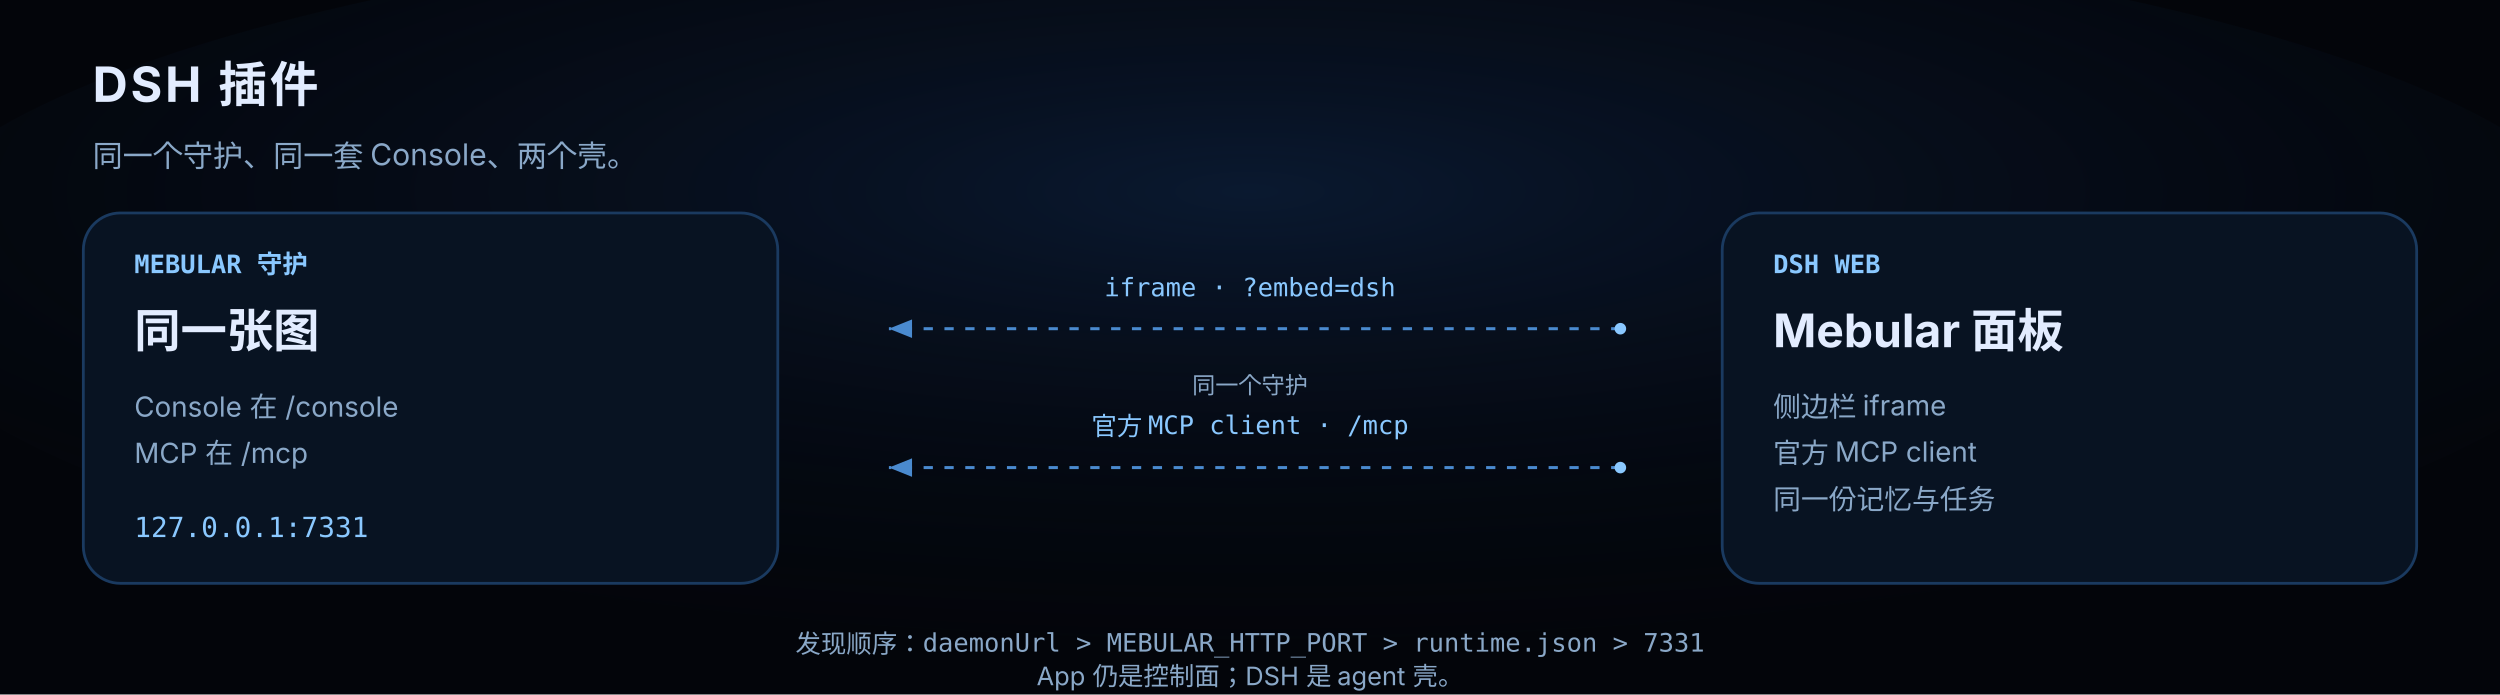
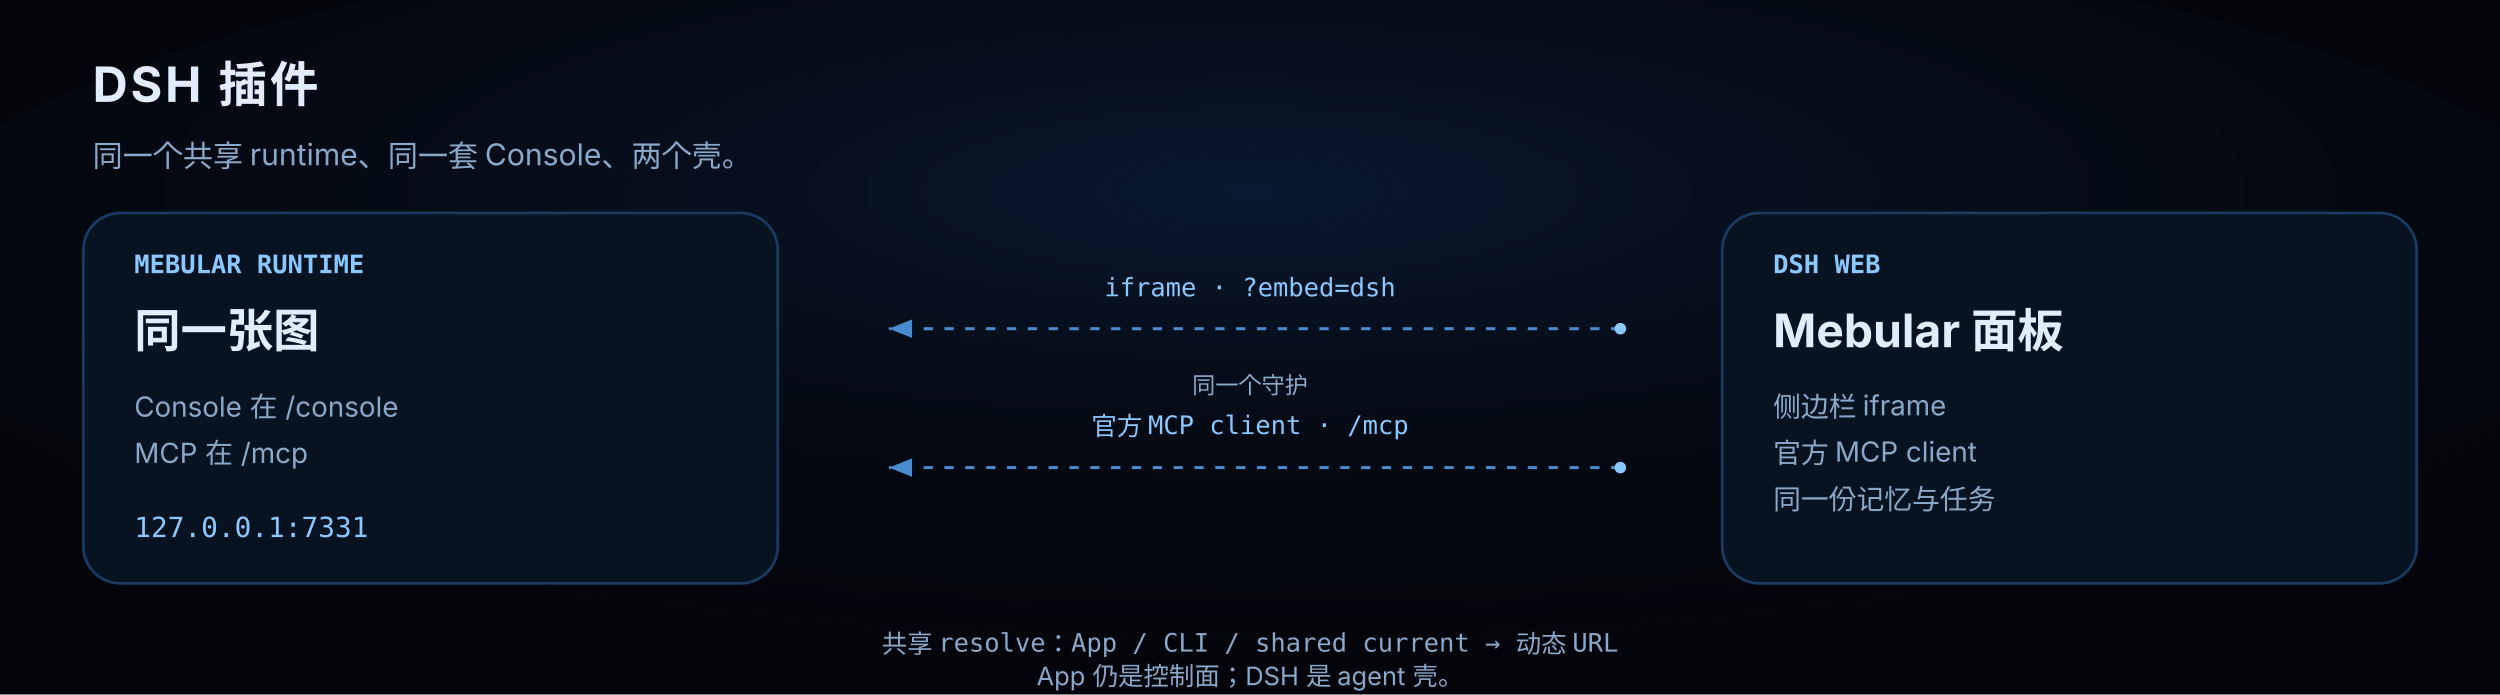
- <svg xmlns="http://www.w3.org/2000/svg" width="1080" height="300" viewBox="0 0 1080 300" role="img" aria-label="DSH 插件接入：DSH 侧边栏加载同一套 Mebular Console，官方 MCP client 连接同一个守护">
+ <svg xmlns="http://www.w3.org/2000/svg" width="1080" height="300" viewBox="0 0 1080 300" role="img" aria-label="DSH 插件接入：DSH 通过共享 runtime resolve 找到同一个 Mebular daemon、Console 与 MCP">
  <defs>
    <defs>
      <radialGradient id="glow-dark" cx="50%" cy="38%" r="72%">
        <stop offset="0%" stop-color="#0d2140" stop-opacity="0.7" />
        <stop offset="100%" stop-color="#03050a" stop-opacity="0" />
      </radialGradient>
    </defs>
    <defs>
      <radialGradient id="glow-light" cx="50%" cy="38%" r="72%">
        <stop offset="0%" stop-color="#dceaff" stop-opacity="0.7" />
        <stop offset="100%" stop-color="#ffffff" stop-opacity="0" />
      </radialGradient>
    </defs>
    <style>
      .theme-light { display: none; }
      @media (prefers-color-scheme: light) {
        .theme-dark { display: none; }
        .theme-light { display: block; }
      }
    </style>
  </defs>
  <g class="theme-dark">
    <rect width="1080" height="300" fill="#03050a" />
    <ellipse cx="540" cy="120" rx="594" ry="156" fill="url(#glow-dark)" />
    <text x="40" y="44" font-family="'SF Pro Text','Segoe UI',ui-sans-serif,system-ui,sans-serif" font-size="21" fill="#e2ecff" font-weight="700">
      <tspan letter-spacing="1.2">DSH 插件</tspan>
    </text>
-     <text x="40" y="72" font-family="'SF Pro Text','Segoe UI',ui-sans-serif,system-ui,sans-serif" font-size="13" fill="#8aa8c8" font-weight="400">同一个守护、同一套 Console、两个壳。</text>
+     <text x="40" y="72" font-family="'SF Pro Text','Segoe UI',ui-sans-serif,system-ui,sans-serif" font-size="13" fill="#8aa8c8" font-weight="400">同一个共享 runtime、同一套 Console、两个壳。</text>
    <rect x="36" y="92" width="300" height="160" rx="16" fill="#081322" stroke="#1a3a60" stroke-width="1.2" />
-     <text x="58" y="118" font-family="'SF Mono','Cascadia Code','Source Code Pro',Consolas,monospace" font-size="11" fill="#8ac8ff" font-weight="700">MEBULAR 守护</text>
+     <text x="58" y="118" font-family="'SF Mono','Cascadia Code','Source Code Pro',Consolas,monospace" font-size="11" fill="#8ac8ff" font-weight="700">MEBULAR RUNTIME</text>
    <text x="58" y="150" font-family="'SF Pro Text','Segoe UI',ui-sans-serif,system-ui,sans-serif" font-size="20" fill="#e2ecff" font-weight="700">同一张图</text>
    <text x="58" y="180" font-family="'SF Pro Text','Segoe UI',ui-sans-serif,system-ui,sans-serif" font-size="12" fill="#8aa8c8" font-weight="400">Console 在 /console</text>
    <text x="58" y="200" font-family="'SF Pro Text','Segoe UI',ui-sans-serif,system-ui,sans-serif" font-size="12" fill="#8aa8c8" font-weight="400">MCP 在 /mcp</text>
    <text x="58" y="232" font-family="'SF Mono','Cascadia Code','Source Code Pro',Consolas,monospace" font-size="12" fill="#8ac8ff" font-weight="500">127.0.0.1:7331</text>
    <rect x="744" y="92" width="300" height="160" rx="16" fill="#081322" stroke="#1a3a60" stroke-width="1.2" />
    <text x="766" y="118" font-family="'SF Mono','Cascadia Code','Source Code Pro',Consolas,monospace" font-size="11" fill="#8ac8ff" font-weight="700">DSH WEB</text>
    <text x="766" y="150" font-family="'SF Pro Text','Segoe UI',ui-sans-serif,system-ui,sans-serif" font-size="20" fill="#e2ecff" font-weight="700">Mebular 面板</text>
    <text x="766" y="180" font-family="'SF Pro Text','Segoe UI',ui-sans-serif,system-ui,sans-serif" font-size="12" fill="#8aa8c8" font-weight="400">侧边栏 iframe</text>
    <text x="766" y="200" font-family="'SF Pro Text','Segoe UI',ui-sans-serif,system-ui,sans-serif" font-size="12" fill="#8aa8c8" font-weight="400">官方 MCP client</text>
    <text x="766" y="220" font-family="'SF Pro Text','Segoe UI',ui-sans-serif,system-ui,sans-serif" font-size="12" fill="#8aa8c8" font-weight="400">同一份记忆与任务</text>
    <line x1="700" y1="142" x2="384" y2="142" stroke="#4a8acf" stroke-width="1.3" stroke-dasharray="4 5" />
    <path d="M384,142 l10,-4 v8 z" fill="#4a8acf" />
    <circle cx="700" cy="142" r="2.5" fill="#8ac8ff" />
    <line x1="700" y1="202" x2="384" y2="202" stroke="#4a8acf" stroke-width="1.3" stroke-dasharray="4 5" />
    <path d="M384,202 l10,-4 v8 z" fill="#4a8acf" />
    <circle cx="700" cy="202" r="2.5" fill="#8ac8ff" />
    <text x="540" y="128" font-family="'SF Mono','Cascadia Code','Source Code Pro',Consolas,monospace" font-size="11" fill="#8ac8ff" font-weight="500" text-anchor="middle">iframe · ?embed=dsh</text>
    <text x="540" y="188" font-family="'SF Mono','Cascadia Code','Source Code Pro',Consolas,monospace" font-size="11" fill="#8ac8ff" font-weight="500" text-anchor="middle">官方 MCP client · /mcp</text>
    <text x="540" y="170" font-family="'SF Pro Text','Segoe UI',ui-sans-serif,system-ui,sans-serif" font-size="10" fill="#8aa8c8" font-weight="400" text-anchor="middle">同一个守护</text>
-     <text x="540" y="282" font-family="'SF Mono','Cascadia Code','Source Code Pro',Consolas,monospace" font-size="11" fill="#8aa8c8" font-weight="400" text-anchor="middle">发现顺序：daemonUrl &gt; MEBULAR_HTTP_PORT &gt; runtime.json &gt; 7331</text>
+     <text x="540" y="282" font-family="'SF Mono','Cascadia Code','Source Code Pro',Consolas,monospace" font-size="11" fill="#8aa8c8" font-weight="400" text-anchor="middle">共享 resolve：App / CLI / shared current → 动态 URL</text>
    <text x="540" y="296" font-family="'SF Pro Text','Segoe UI',ui-sans-serif,system-ui,sans-serif" font-size="11" fill="#8aa8c8" font-weight="400" text-anchor="middle">App 仍是控制面；DSH 是 agent 壳。</text>
  </g>
  <g class="theme-light">
    <rect width="1080" height="300" fill="#ffffff" />
    <ellipse cx="540" cy="120" rx="594" ry="156" fill="url(#glow-light)" />
    <text x="40" y="44" font-family="'SF Pro Text','Segoe UI',ui-sans-serif,system-ui,sans-serif" font-size="21" fill="#0b1a33" font-weight="700">
      <tspan letter-spacing="1.2">DSH 插件</tspan>
    </text>
-     <text x="40" y="72" font-family="'SF Pro Text','Segoe UI',ui-sans-serif,system-ui,sans-serif" font-size="13" fill="#5a7290" font-weight="400">同一个守护、同一套 Console、两个壳。</text>
+     <text x="40" y="72" font-family="'SF Pro Text','Segoe UI',ui-sans-serif,system-ui,sans-serif" font-size="13" fill="#5a7290" font-weight="400">同一个共享 runtime、同一套 Console、两个壳。</text>
    <rect x="36" y="92" width="300" height="160" rx="16" fill="#f7faff" stroke="#c9d8ee" stroke-width="1.2" />
-     <text x="58" y="118" font-family="'SF Mono','Cascadia Code','Source Code Pro',Consolas,monospace" font-size="11" fill="#2f6fce" font-weight="700">MEBULAR 守护</text>
+     <text x="58" y="118" font-family="'SF Mono','Cascadia Code','Source Code Pro',Consolas,monospace" font-size="11" fill="#2f6fce" font-weight="700">MEBULAR RUNTIME</text>
    <text x="58" y="150" font-family="'SF Pro Text','Segoe UI',ui-sans-serif,system-ui,sans-serif" font-size="20" fill="#0b1a33" font-weight="700">同一张图</text>
    <text x="58" y="180" font-family="'SF Pro Text','Segoe UI',ui-sans-serif,system-ui,sans-serif" font-size="12" fill="#5a7290" font-weight="400">Console 在 /console</text>
    <text x="58" y="200" font-family="'SF Pro Text','Segoe UI',ui-sans-serif,system-ui,sans-serif" font-size="12" fill="#5a7290" font-weight="400">MCP 在 /mcp</text>
    <text x="58" y="232" font-family="'SF Mono','Cascadia Code','Source Code Pro',Consolas,monospace" font-size="12" fill="#2f6fce" font-weight="500">127.0.0.1:7331</text>
    <rect x="744" y="92" width="300" height="160" rx="16" fill="#f7faff" stroke="#c9d8ee" stroke-width="1.2" />
    <text x="766" y="118" font-family="'SF Mono','Cascadia Code','Source Code Pro',Consolas,monospace" font-size="11" fill="#2f6fce" font-weight="700">DSH WEB</text>
    <text x="766" y="150" font-family="'SF Pro Text','Segoe UI',ui-sans-serif,system-ui,sans-serif" font-size="20" fill="#0b1a33" font-weight="700">Mebular 面板</text>
    <text x="766" y="180" font-family="'SF Pro Text','Segoe UI',ui-sans-serif,system-ui,sans-serif" font-size="12" fill="#5a7290" font-weight="400">侧边栏 iframe</text>
    <text x="766" y="200" font-family="'SF Pro Text','Segoe UI',ui-sans-serif,system-ui,sans-serif" font-size="12" fill="#5a7290" font-weight="400">官方 MCP client</text>
    <text x="766" y="220" font-family="'SF Pro Text','Segoe UI',ui-sans-serif,system-ui,sans-serif" font-size="12" fill="#5a7290" font-weight="400">同一份记忆与任务</text>
    <line x1="700" y1="142" x2="384" y2="142" stroke="#7fa6d9" stroke-width="1.3" stroke-dasharray="4 5" />
    <path d="M384,142 l10,-4 v8 z" fill="#7fa6d9" />
    <circle cx="700" cy="142" r="2.5" fill="#2f6fce" />
    <line x1="700" y1="202" x2="384" y2="202" stroke="#7fa6d9" stroke-width="1.3" stroke-dasharray="4 5" />
    <path d="M384,202 l10,-4 v8 z" fill="#7fa6d9" />
    <circle cx="700" cy="202" r="2.5" fill="#2f6fce" />
    <text x="540" y="128" font-family="'SF Mono','Cascadia Code','Source Code Pro',Consolas,monospace" font-size="11" fill="#2f6fce" font-weight="500" text-anchor="middle">iframe · ?embed=dsh</text>
    <text x="540" y="188" font-family="'SF Mono','Cascadia Code','Source Code Pro',Consolas,monospace" font-size="11" fill="#2f6fce" font-weight="500" text-anchor="middle">官方 MCP client · /mcp</text>
    <text x="540" y="170" font-family="'SF Pro Text','Segoe UI',ui-sans-serif,system-ui,sans-serif" font-size="10" fill="#5a7290" font-weight="400" text-anchor="middle">同一个守护</text>
-     <text x="540" y="282" font-family="'SF Mono','Cascadia Code','Source Code Pro',Consolas,monospace" font-size="11" fill="#5a7290" font-weight="400" text-anchor="middle">发现顺序：daemonUrl &gt; MEBULAR_HTTP_PORT &gt; runtime.json &gt; 7331</text>
+     <text x="540" y="282" font-family="'SF Mono','Cascadia Code','Source Code Pro',Consolas,monospace" font-size="11" fill="#5a7290" font-weight="400" text-anchor="middle">共享 resolve：App / CLI / shared current → 动态 URL</text>
    <text x="540" y="296" font-family="'SF Pro Text','Segoe UI',ui-sans-serif,system-ui,sans-serif" font-size="11" fill="#5a7290" font-weight="400" text-anchor="middle">App 仍是控制面；DSH 是 agent 壳。</text>
  </g>
</svg>
